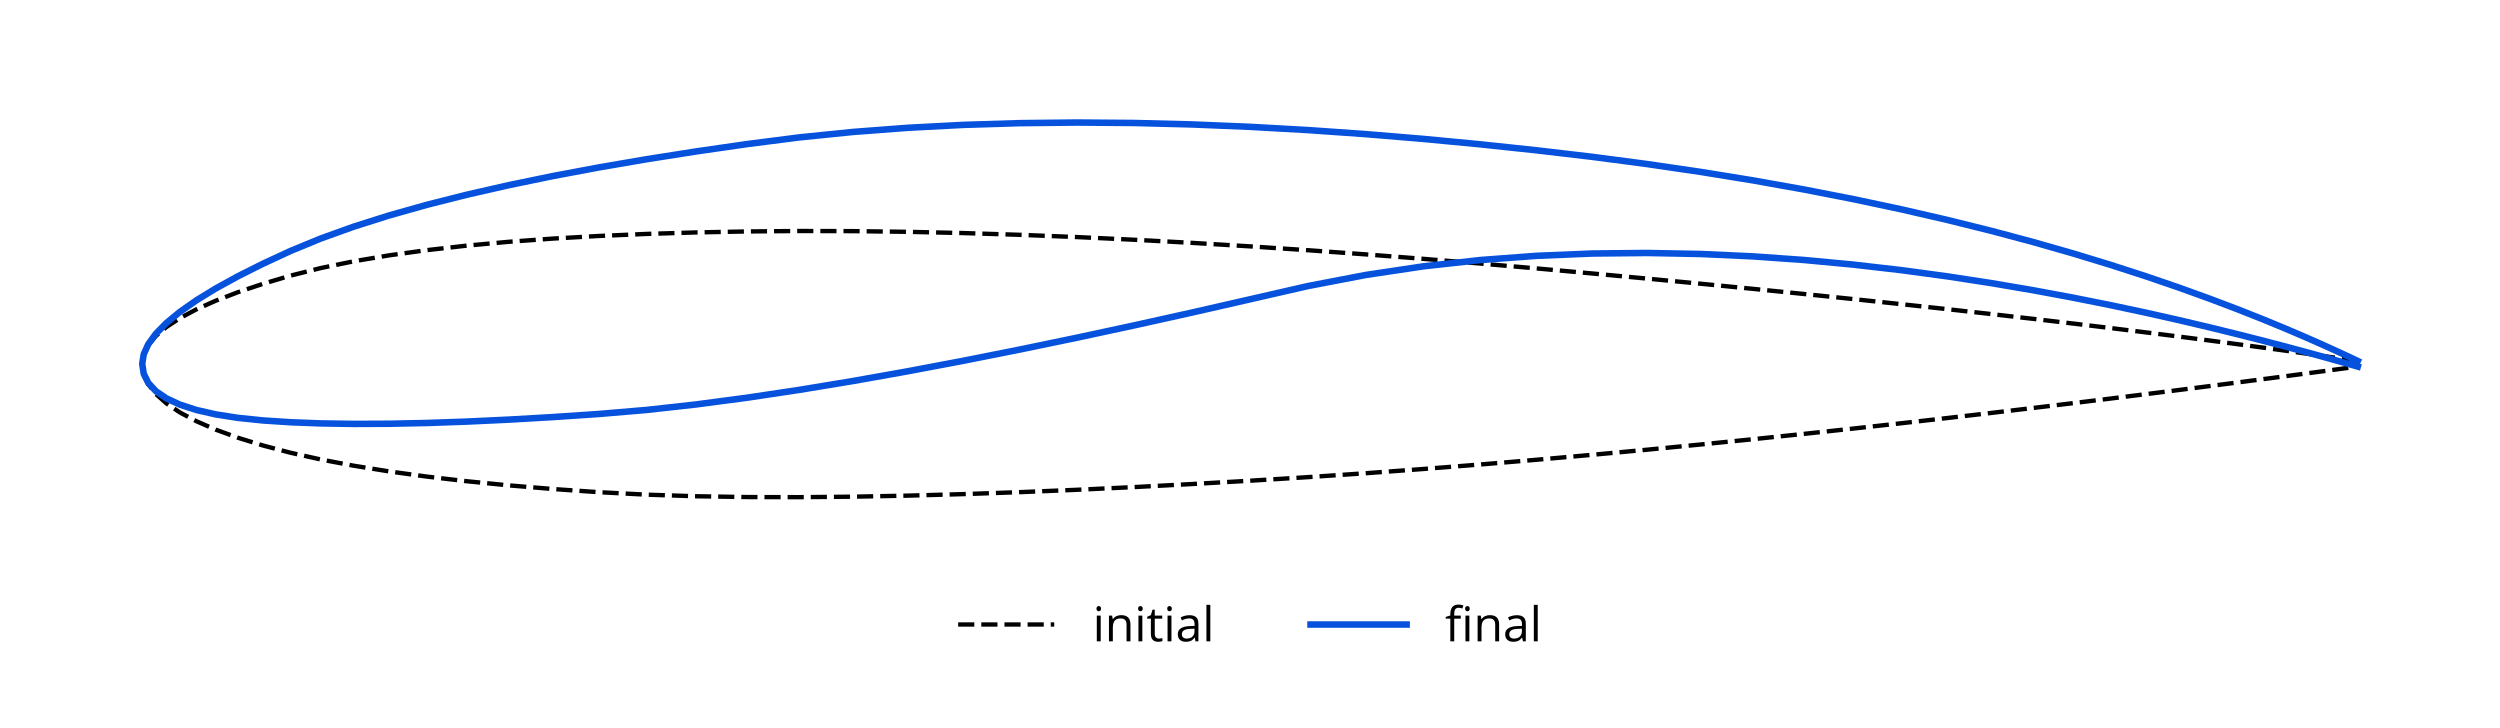
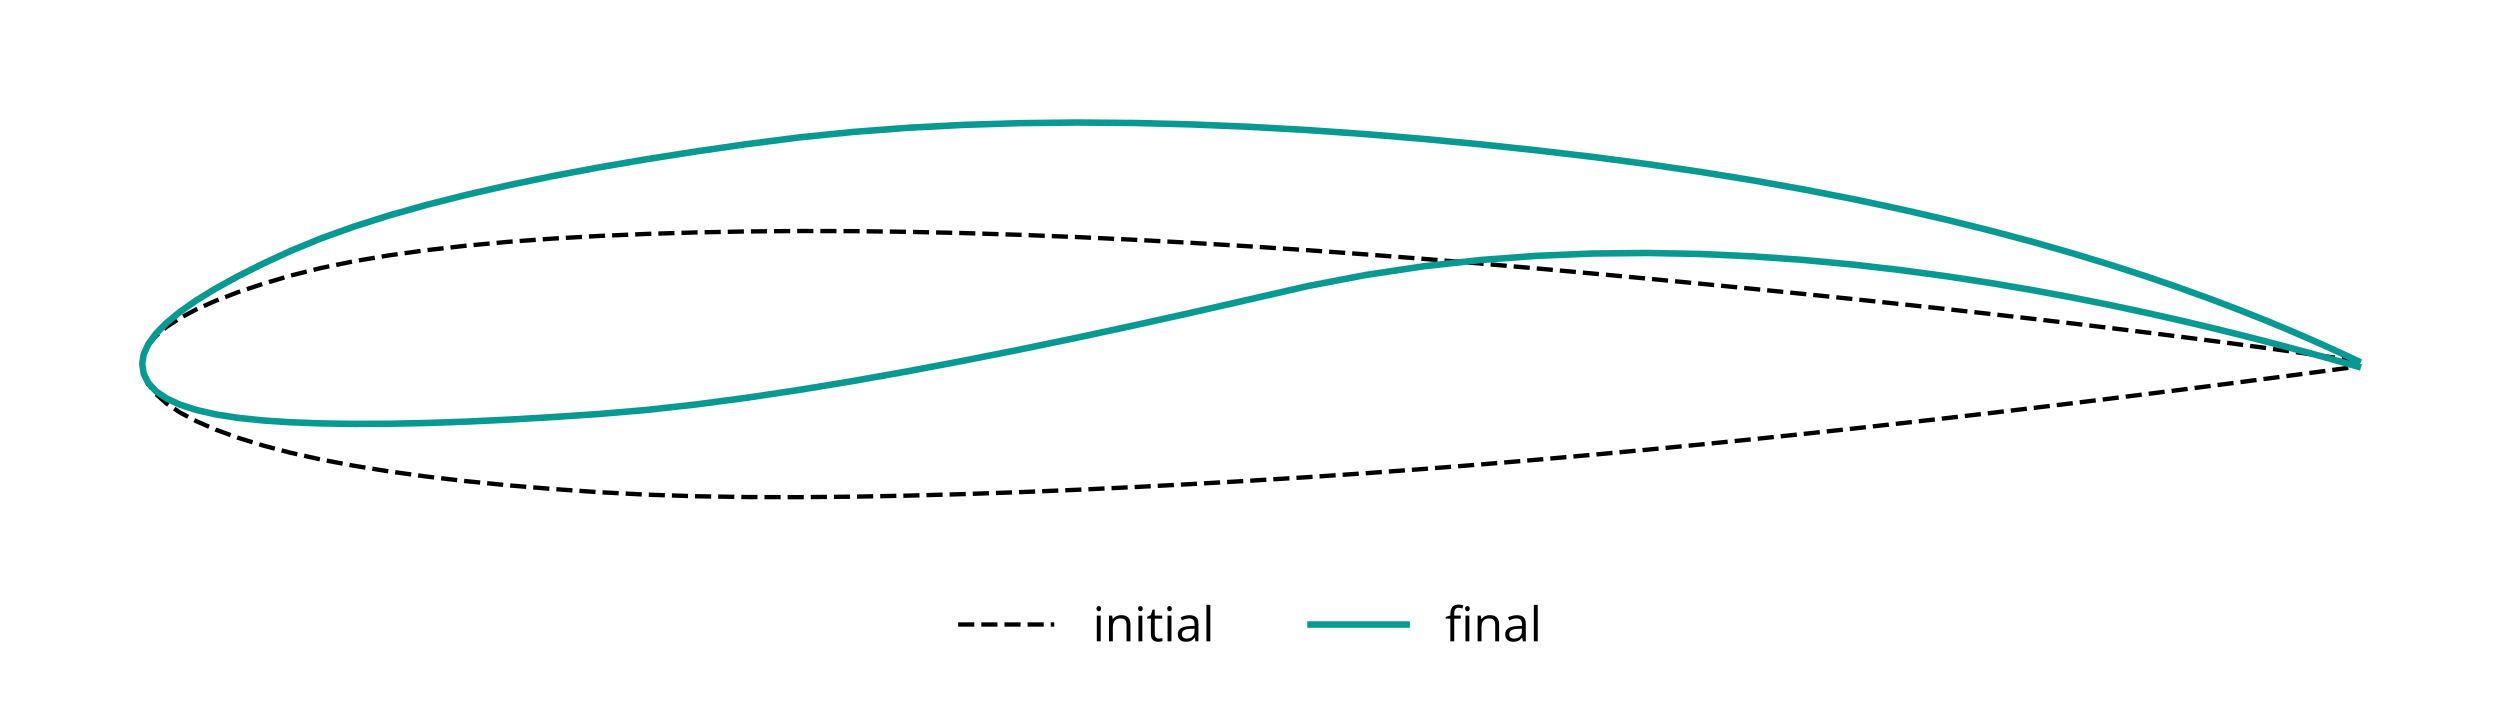
<svg xmlns="http://www.w3.org/2000/svg" xmlns:xlink="http://www.w3.org/1999/xlink" height="166.582pt" version="1.1" viewBox="0 0 572.4 166.582" width="572.4pt">
  <defs>
    <style type="text/css">*{stroke-linecap:butt;stroke-linejoin:round;}</style>
  </defs>
  <g id="figure_1">
    <g id="patch_1">
      <path d="M 0 166.582  L 572.4 166.582  L 572.4 -0  L 0 -0  z " style="fill:none;" />
    </g>
    <g id="axes_1">
      <g id="patch_2">
        <path d="M 7.2 159.382  L 565.2 159.382  L 565.2 7.2  L 7.2 7.2  z " style="fill:none;" />
      </g>
      <g id="line2d_1">
-         <path clip-path="url(#pc5c0b2b320)" d="M 539.836 82.652  L 539.489 82.601  L 538.447 82.448  L 536.714 82.196  L 534.294 81.846  L 531.194 81.403  L 527.423 80.871  L 522.99 80.254  L 517.908 79.559  L 512.192 78.791  L 505.856 77.957  L 498.917 77.062  L 491.396 76.114  L 483.312 75.119  L 474.689 74.082  L 465.548 73.01  L 455.916 71.908  L 445.819 70.782  L 435.284 69.638  L 424.34 68.478  L 413.018 67.309  L 401.348 66.135  L 389.363 64.959  L 377.095 63.785  L 364.578 62.617  L 351.846 61.46  L 338.934 60.338  L 325.877 59.263  L 312.712 58.244  L 299.474 57.289  L 286.2 56.407  L 272.926 55.606  L 259.688 54.893  L 246.523 54.276  L 233.466 53.764  L 220.554 53.362  L 207.822 53.079  L 195.305 52.919  L 183.037 52.889  L 171.052 52.992  L 159.382 53.216  L 148.06 53.559  L 137.116 54.027  L 126.581 54.626  L 116.484 55.362  L 106.852 56.242  L 97.711 57.273  L 89.088 58.464  L 81.004 59.823  L 73.483 61.365  L 66.544 63.105  L 60.208 64.985  L 54.492 66.899  L 49.41 68.846  L 44.977 70.825  L 41.206 72.833  L 38.106 74.871  L 35.686 76.937  L 33.953 79.03  L 32.911 81.148  L 32.564 83.291  L 32.911 85.668  L 33.953 87.973  L 35.686 90.205  L 38.106 92.362  L 41.206 94.444  L 44.977 96.449  L 49.41 98.377  L 54.492 100.227  L 60.208 101.999  L 66.544 103.665  L 73.483 105.21  L 81.004 106.632  L 89.088 107.934  L 97.711 109.116  L 106.852 110.18  L 116.484 111.128  L 126.581 111.964  L 137.116 112.69  L 148.06 113.259  L 159.382 113.621  L 171.052 113.804  L 183.037 113.831  L 195.305 113.719  L 207.822 113.482  L 220.554 113.133  L 233.466 112.684  L 246.523 112.143  L 259.688 111.521  L 272.926 110.825  L 286.2 110.065  L 299.474 109.245  L 312.712 108.349  L 325.877 107.38  L 338.934 106.348  L 351.846 105.262  L 364.578 104.131  L 377.095 102.965  L 389.363 101.772  L 401.348 100.562  L 413.018 99.342  L 424.34 98.123  L 435.284 96.911  L 445.819 95.716  L 455.916 94.544  L 465.548 93.403  L 474.689 92.3  L 483.312 91.243  L 491.396 90.237  L 498.917 89.289  L 505.856 88.403  L 512.192 87.586  L 517.908 86.842  L 522.99 86.176  L 527.423 85.59  L 531.194 85.089  L 534.294 84.675  L 536.714 84.35  L 538.447 84.117  L 539.489 83.977  L 539.836 83.93  " style="fill:none;stroke:#000000;stroke-dasharray:3.7,1.6;stroke-dashoffset:0;" />
+         <path clip-path="url(#p312a9495de)" d="M 539.836 82.652  L 539.489 82.601  L 538.447 82.448  L 536.714 82.196  L 534.294 81.846  L 531.194 81.403  L 527.423 80.871  L 522.99 80.254  L 517.908 79.559  L 512.192 78.791  L 505.856 77.957  L 498.917 77.062  L 491.396 76.114  L 483.312 75.119  L 474.689 74.082  L 465.548 73.01  L 455.916 71.908  L 445.819 70.782  L 435.284 69.638  L 424.34 68.478  L 413.018 67.309  L 401.348 66.135  L 389.363 64.959  L 377.095 63.785  L 364.578 62.617  L 351.846 61.46  L 338.934 60.338  L 325.877 59.263  L 312.712 58.244  L 299.474 57.289  L 286.2 56.407  L 272.926 55.606  L 259.688 54.893  L 246.523 54.276  L 233.466 53.764  L 220.554 53.362  L 207.822 53.079  L 195.305 52.919  L 183.037 52.889  L 171.052 52.992  L 159.382 53.216  L 148.06 53.559  L 137.116 54.027  L 126.581 54.626  L 116.484 55.362  L 106.852 56.242  L 97.711 57.273  L 89.088 58.464  L 81.004 59.823  L 73.483 61.365  L 66.544 63.105  L 60.208 64.985  L 54.492 66.899  L 49.41 68.846  L 44.977 70.825  L 41.206 72.833  L 38.106 74.871  L 35.686 76.937  L 33.953 79.03  L 32.911 81.148  L 32.564 83.291  L 32.911 85.668  L 33.953 87.973  L 35.686 90.205  L 38.106 92.362  L 41.206 94.444  L 44.977 96.449  L 49.41 98.377  L 54.492 100.227  L 60.208 101.999  L 66.544 103.665  L 73.483 105.21  L 81.004 106.632  L 89.088 107.934  L 97.711 109.116  L 106.852 110.18  L 116.484 111.128  L 126.581 111.964  L 137.116 112.69  L 148.06 113.259  L 159.382 113.621  L 171.052 113.804  L 183.037 113.831  L 195.305 113.719  L 207.822 113.482  L 220.554 113.133  L 233.466 112.684  L 246.523 112.143  L 259.688 111.521  L 272.926 110.825  L 286.2 110.065  L 299.474 109.245  L 312.712 108.349  L 325.877 107.38  L 338.934 106.348  L 351.846 105.262  L 364.578 104.131  L 377.095 102.965  L 389.363 101.772  L 401.348 100.562  L 413.018 99.342  L 424.34 98.123  L 435.284 96.911  L 445.819 95.716  L 455.916 94.544  L 465.548 93.403  L 474.689 92.3  L 483.312 91.243  L 491.396 90.237  L 498.917 89.289  L 505.856 88.403  L 512.192 87.586  L 517.908 86.842  L 522.99 86.176  L 527.423 85.59  L 531.194 85.089  L 534.294 84.675  L 536.714 84.35  L 538.447 84.117  L 539.489 83.977  L 539.836 83.93  " style="fill:none;stroke:#000000;stroke-dasharray:3.7,1.6;stroke-dashoffset:0;" />
      </g>
      <g id="line2d_2">
-         <path clip-path="url(#pc5c0b2b320)" d="M 539.836 82.652  L 539.489 82.486  L 538.447 81.993  L 536.714 81.182  L 534.294 80.066  L 531.194 78.667  L 527.423 77.008  L 522.99 75.117  L 517.908 73.024  L 512.192 70.762  L 505.856 68.363  L 498.917 65.859  L 491.396 63.284  L 483.312 60.668  L 474.689 58.04  L 465.548 55.427  L 455.916 52.855  L 445.819 50.346  L 435.284 47.919  L 424.34 45.593  L 413.018 43.383  L 401.348 41.3  L 389.363 39.356  L 377.095 37.558  L 364.578 35.912  L 351.846 34.418  L 338.934 33.045  L 325.877 31.803  L 312.712 30.711  L 299.474 29.783  L 286.2 29.038  L 272.926 28.491  L 259.688 28.158  L 246.523 28.055  L 233.466 28.195  L 220.554 28.593  L 207.822 29.261  L 195.305 30.211  L 183.037 31.453  L 171.052 32.988  L 159.382 34.673  L 148.06 36.453  L 137.116 38.332  L 126.581 40.311  L 116.484 42.396  L 106.852 44.591  L 97.711 46.9  L 89.088 49.33  L 81.004 51.89  L 73.483 54.591  L 66.544 57.45  L 60.208 60.384  L 54.492 63.25  L 49.41 66.043  L 44.977 68.759  L 41.206 71.395  L 38.106 73.949  L 35.686 76.418  L 33.953 78.799  L 32.911 81.091  L 32.564 83.291  L 32.911 85.596  L 33.953 87.685  L 35.686 89.557  L 38.106 91.212  L 41.206 92.65  L 44.977 93.873  L 49.41 94.881  L 54.492 95.677  L 60.208 96.265  L 66.544 96.68  L 73.483 96.944  L 81.004 97.057  L 89.088 97.024  L 97.711 96.846  L 106.852 96.529  L 116.484 96.077  L 126.581 95.493  L 137.116 94.785  L 148.06 93.858  L 159.382 92.602  L 171.052 91.058  L 183.037 89.26  L 195.305 87.236  L 207.822 85.01  L 220.554 82.604  L 233.466 80.038  L 246.523 77.33  L 259.688 74.498  L 272.926 71.559  L 286.2 68.53  L 299.474 65.493  L 312.712 62.954  L 325.877 60.983  L 338.934 59.535  L 351.846 58.571  L 364.578 58.046  L 377.095 57.921  L 389.363 58.152  L 401.348 58.7  L 413.018 59.525  L 424.34 60.587  L 435.284 61.848  L 445.819 63.271  L 455.916 64.82  L 465.548 66.461  L 474.689 68.16  L 483.312 69.886  L 491.396 71.609  L 498.917 73.302  L 505.856 74.938  L 512.192 76.493  L 517.908 77.944  L 522.99 79.273  L 527.423 80.462  L 531.194 81.494  L 534.294 82.356  L 536.714 83.038  L 538.447 83.532  L 539.489 83.83  L 539.836 83.93  " style="fill:none;stroke:#0652dd;stroke-linecap:square;stroke-width:1.5;" />
+         <path clip-path="url(#p312a9495de)" d="M 539.836 82.652  L 539.489 82.486  L 538.447 81.993  L 536.714 81.182  L 534.294 80.066  L 531.194 78.667  L 527.423 77.008  L 522.99 75.117  L 517.908 73.024  L 512.192 70.762  L 505.856 68.363  L 498.917 65.859  L 491.396 63.284  L 483.312 60.668  L 474.689 58.04  L 465.548 55.427  L 455.916 52.855  L 445.819 50.346  L 435.284 47.919  L 424.34 45.593  L 413.018 43.383  L 401.348 41.3  L 389.363 39.356  L 377.095 37.558  L 364.578 35.912  L 351.846 34.418  L 338.934 33.045  L 325.877 31.803  L 312.712 30.711  L 299.474 29.783  L 286.2 29.038  L 272.926 28.491  L 259.688 28.158  L 246.523 28.055  L 233.466 28.195  L 220.554 28.593  L 207.822 29.261  L 195.305 30.211  L 183.037 31.453  L 171.052 32.988  L 159.382 34.673  L 148.06 36.453  L 137.116 38.332  L 126.581 40.311  L 116.484 42.396  L 106.852 44.591  L 97.711 46.9  L 89.088 49.33  L 81.004 51.89  L 73.483 54.591  L 66.544 57.45  L 60.208 60.384  L 54.492 63.25  L 49.41 66.043  L 44.977 68.759  L 41.206 71.395  L 38.106 73.949  L 35.686 76.418  L 33.953 78.799  L 32.911 81.091  L 32.564 83.291  L 32.911 85.596  L 33.953 87.685  L 35.686 89.557  L 38.106 91.212  L 41.206 92.65  L 44.977 93.873  L 49.41 94.881  L 54.492 95.677  L 60.208 96.265  L 66.544 96.68  L 73.483 96.944  L 81.004 97.057  L 89.088 97.024  L 97.711 96.846  L 106.852 96.529  L 116.484 96.077  L 126.581 95.493  L 137.116 94.785  L 148.06 93.858  L 159.382 92.602  L 171.052 91.058  L 183.037 89.26  L 195.305 87.236  L 207.822 85.01  L 220.554 82.604  L 233.466 80.038  L 246.523 77.33  L 259.688 74.498  L 272.926 71.559  L 286.2 68.53  L 299.474 65.493  L 312.712 62.954  L 325.877 60.983  L 338.934 59.535  L 351.846 58.571  L 364.578 58.046  L 377.095 57.921  L 389.363 58.152  L 401.348 58.7  L 413.018 59.525  L 424.34 60.587  L 435.284 61.848  L 445.819 63.271  L 455.916 64.82  L 465.548 66.461  L 474.689 68.16  L 483.312 69.886  L 491.396 71.609  L 498.917 73.302  L 505.856 74.938  L 512.192 76.493  L 517.908 77.944  L 522.99 79.273  L 527.423 80.462  L 531.194 81.494  L 534.294 82.356  L 536.714 83.038  L 538.447 83.532  L 539.489 83.83  L 539.836 83.93  " style="fill:none;stroke:#079992;stroke-linecap:square;stroke-width:1.5;" />
      </g>
      <g id="legend_1">
        <g id="patch_3">
          <path d="M 217.178 153.882  L 355.222 153.882  Q 357.422 153.882 357.422 151.682  L 357.422 136.28  Q 357.422 134.08 355.222 134.08  L 217.178 134.08  Q 214.978 134.08 214.978 136.28  L 214.978 151.682  Q 214.978 153.882 217.178 153.882  z " style="fill:none;opacity:0.8;" />
        </g>
        <g id="line2d_3">
          <path d="M 219.378 142.988  L 241.378 142.988  " style="fill:none;stroke:#000000;stroke-dasharray:3.7,1.6;stroke-dashoffset:0;" />
        </g>
        <g id="line2d_4" />
        <g id="text_1">
          <g transform="translate(250.1784 146.8384)scale(0.11 -0.11)">
            <defs>
              <path d="M 1069 0  L 550 0  L 550 3425  L 1069 3425  L 1069 0  z M 506 4353  Q 506 4531 593 4614  Q 681 4697 813 4697  Q 938 4697 1028 4612  Q 1119 4528 1119 4353  Q 1119 4178 1028 4092  Q 938 4006 813 4006  Q 681 4006 593 4092  Q 506 4178 506 4353  z " id="OpenSans-Regular-69" transform="scale(0.015625)" />
              <path d="M 2894 0  L 2894 2216  Q 2894 2634 2703 2840  Q 2513 3047 2106 3047  Q 1569 3047 1319 2756  Q 1069 2466 1069 1797  L 1069 0  L 550 0  L 550 3425  L 972 3425  L 1056 2956  L 1081 2956  Q 1241 3209 1528 3348  Q 1816 3488 2169 3488  Q 2788 3488 3100 3189  Q 3413 2891 3413 2234  L 3413 0  L 2894 0  z " id="OpenSans-Regular-6e" transform="scale(0.015625)" />
              <path d="M 1656 366  Q 1794 366 1922 386  Q 2050 406 2125 428  L 2125 31  Q 2041 -9 1877 -36  Q 1713 -63 1581 -63  Q 588 -63 588 984  L 588 3022  L 97 3022  L 97 3272  L 588 3488  L 806 4219  L 1106 4219  L 1106 3425  L 2100 3425  L 2100 3022  L 1106 3022  L 1106 1006  Q 1106 697 1253 531  Q 1400 366 1656 366  z " id="OpenSans-Regular-74" transform="scale(0.015625)" />
              <path d="M 2656 0  L 2553 488  L 2528 488  Q 2272 166 2017 51  Q 1763 -63 1381 -63  Q 872 -63 583 200  Q 294 463 294 947  Q 294 1984 1953 2034  L 2534 2053  L 2534 2266  Q 2534 2669 2361 2861  Q 2188 3053 1806 3053  Q 1378 3053 838 2791  L 678 3188  Q 931 3325 1232 3403  Q 1534 3481 1838 3481  Q 2450 3481 2745 3209  Q 3041 2938 3041 2338  L 3041 0  L 2656 0  z M 1484 366  Q 1969 366 2245 631  Q 2522 897 2522 1375  L 2522 1684  L 2003 1663  Q 1384 1641 1111 1470  Q 838 1300 838 941  Q 838 659 1008 512  Q 1178 366 1484 366  z " id="OpenSans-Regular-61" transform="scale(0.015625)" />
              <path d="M 1069 0  L 550 0  L 550 4863  L 1069 4863  L 1069 0  z " id="OpenSans-Regular-6c" transform="scale(0.015625)" />
            </defs>
            <use xlink:href="#OpenSans-Regular-69" />
            <use x="25.293" xlink:href="#OpenSans-Regular-6e" />
            <use x="86.67" xlink:href="#OpenSans-Regular-69" />
            <use x="111.963" xlink:href="#OpenSans-Regular-74" />
            <use x="147.266" xlink:href="#OpenSans-Regular-69" />
            <use x="172.559" xlink:href="#OpenSans-Regular-61" />
            <use x="228.174" xlink:href="#OpenSans-Regular-6c" />
          </g>
        </g>
        <g id="line2d_5">
-           <path d="M 300.06 142.988  L 322.06 142.988  " style="fill:none;stroke:#0652dd;stroke-linecap:square;stroke-width:1.5;" />
+           <path d="M 300.06 142.988  L 322.06 142.988  " style="fill:none;stroke:#079992;stroke-linecap:square;stroke-width:1.5;" />
        </g>
        <g id="line2d_6" />
        <g id="text_2">
          <g transform="translate(330.86 146.8384)scale(0.11 -0.11)">
            <defs>
              <path d="M 2094 3022  L 1222 3022  L 1222 0  L 703 0  L 703 3022  L 91 3022  L 91 3256  L 703 3444  L 703 3634  Q 703 4897 1806 4897  Q 2078 4897 2444 4788  L 2309 4372  Q 2009 4469 1797 4469  Q 1503 4469 1362 4273  Q 1222 4078 1222 3647  L 1222 3425  L 2094 3425  L 2094 3022  z " id="OpenSans-Regular-66" transform="scale(0.015625)" />
            </defs>
            <use xlink:href="#OpenSans-Regular-66" />
            <use x="33.887" xlink:href="#OpenSans-Regular-69" />
            <use x="59.18" xlink:href="#OpenSans-Regular-6e" />
            <use x="120.557" xlink:href="#OpenSans-Regular-61" />
            <use x="176.172" xlink:href="#OpenSans-Regular-6c" />
          </g>
        </g>
      </g>
    </g>
  </g>
  <defs>
-     <clipPath id="pc5c0b2b320">
+     <clipPath id="p312a9495de">
      <rect height="152.182" width="558" x="7.2" y="7.2" />
    </clipPath>
  </defs>
</svg>
